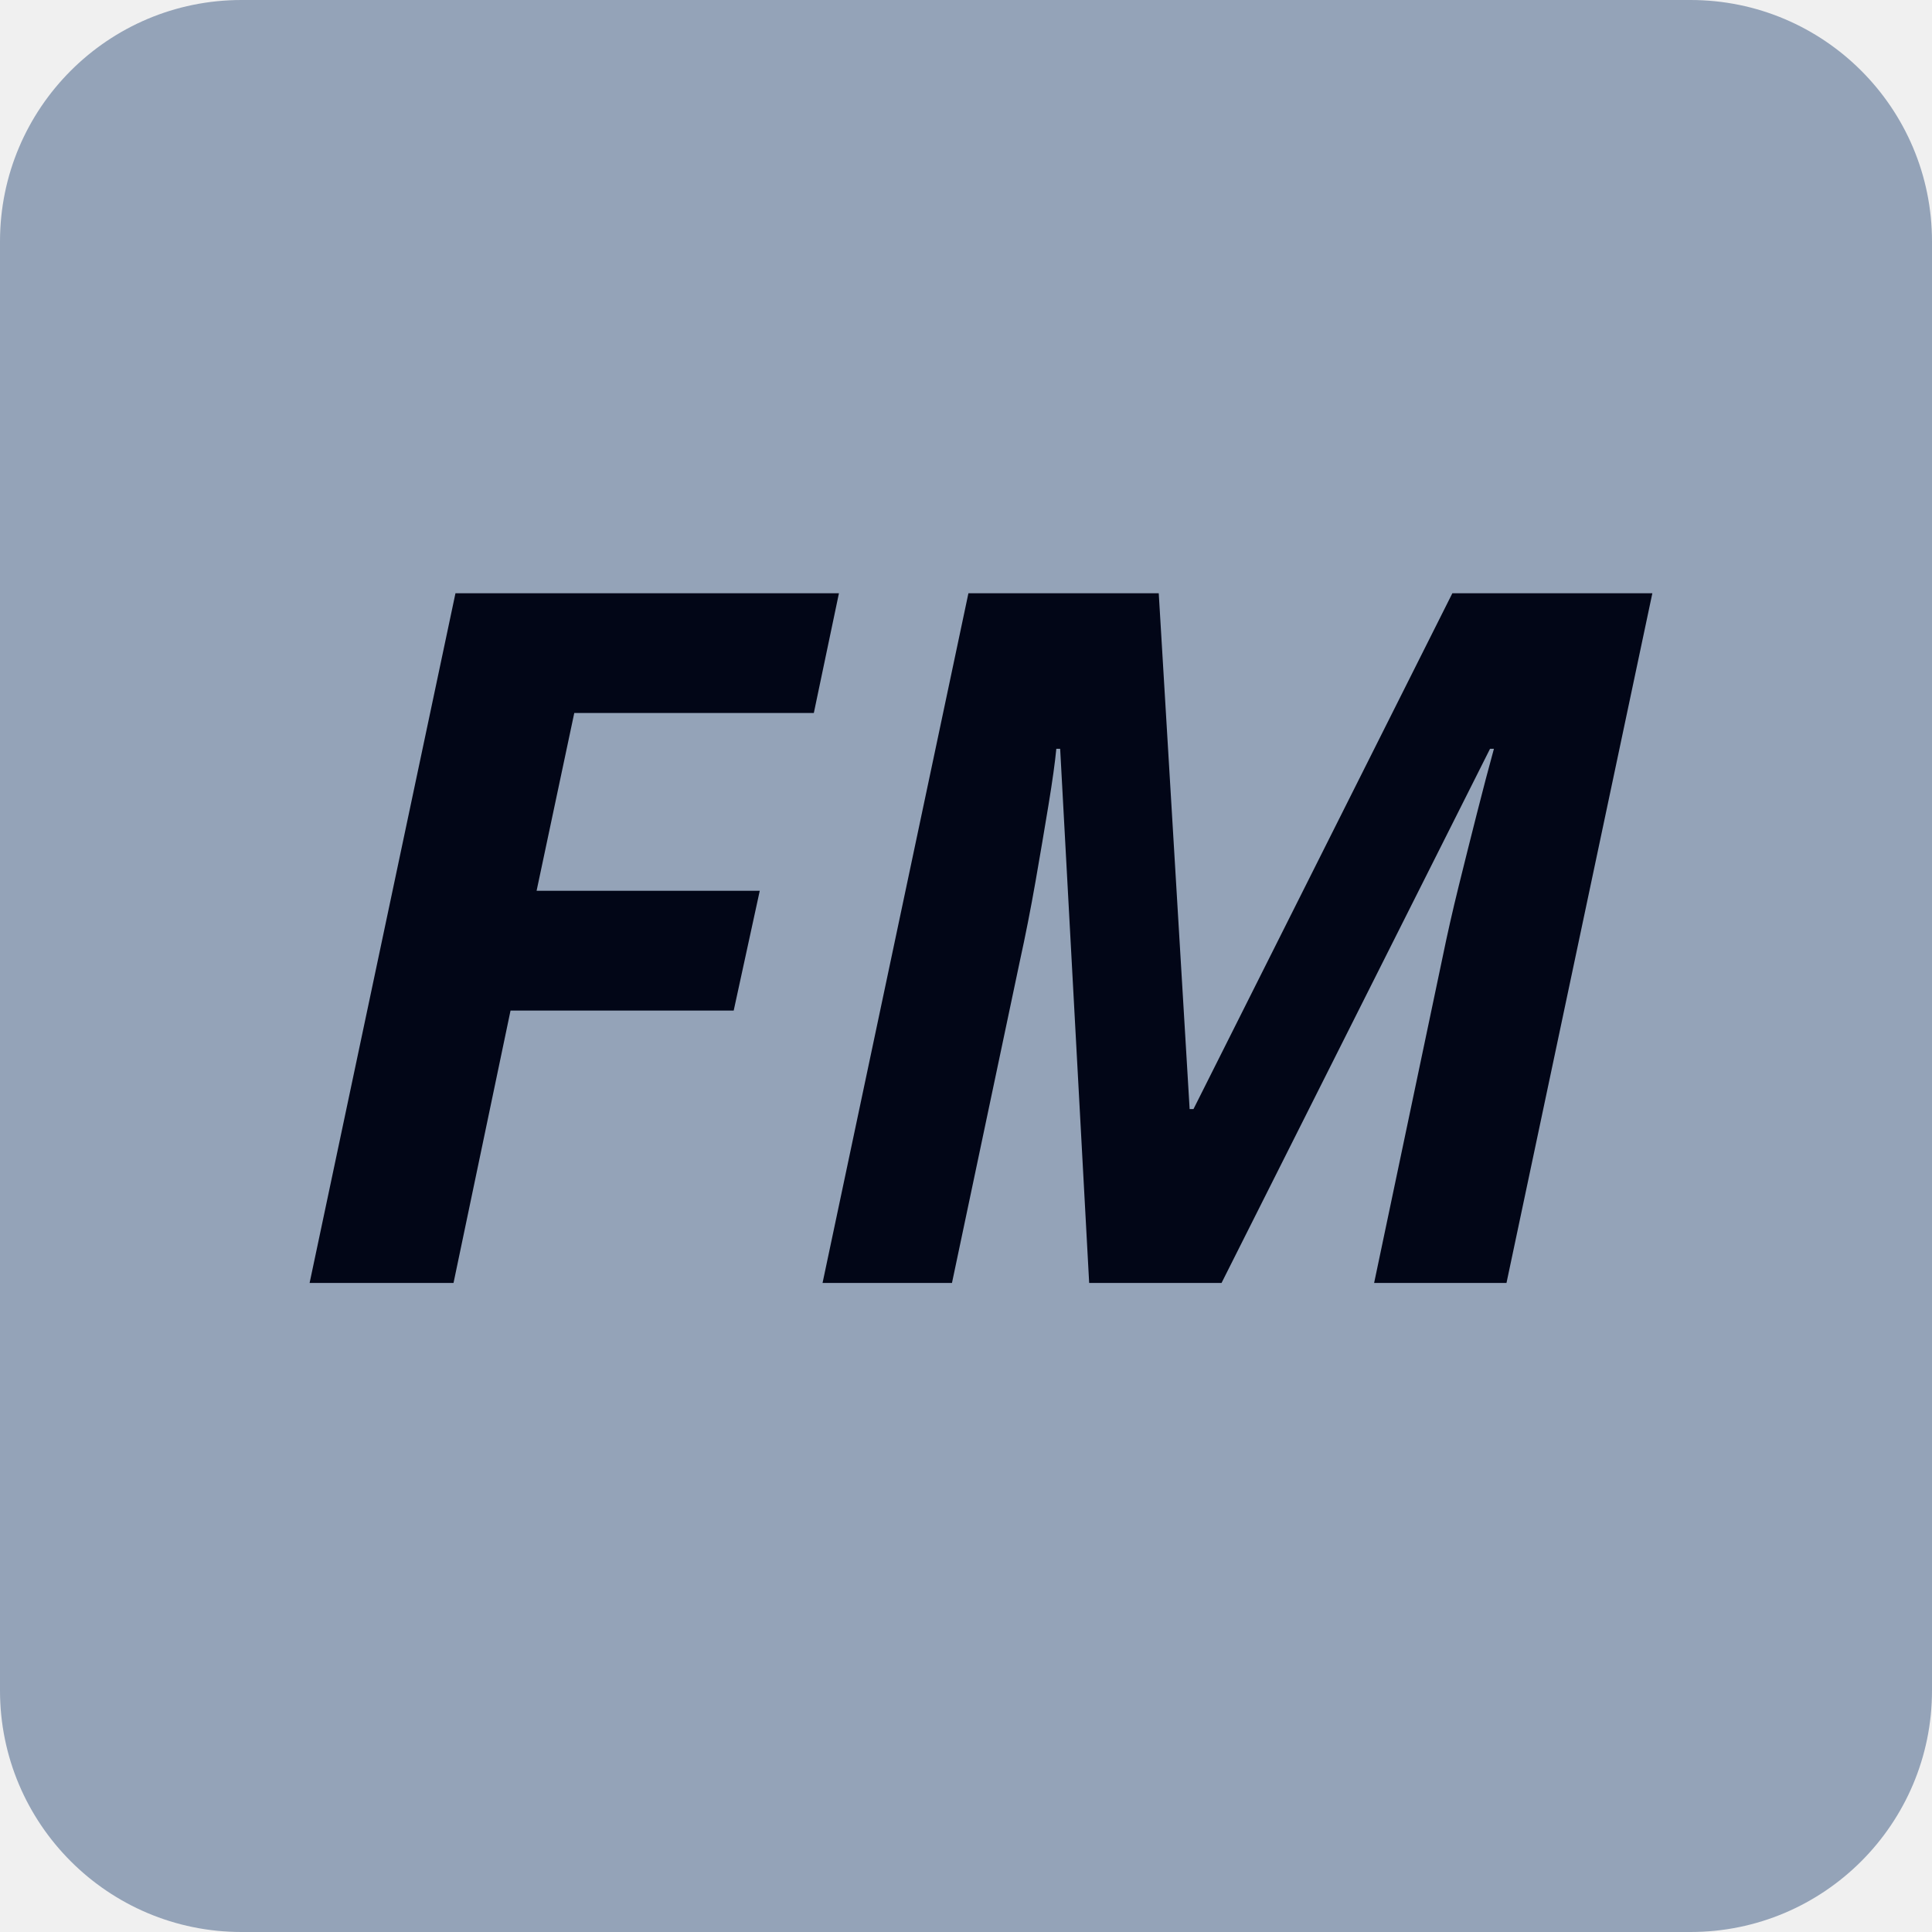
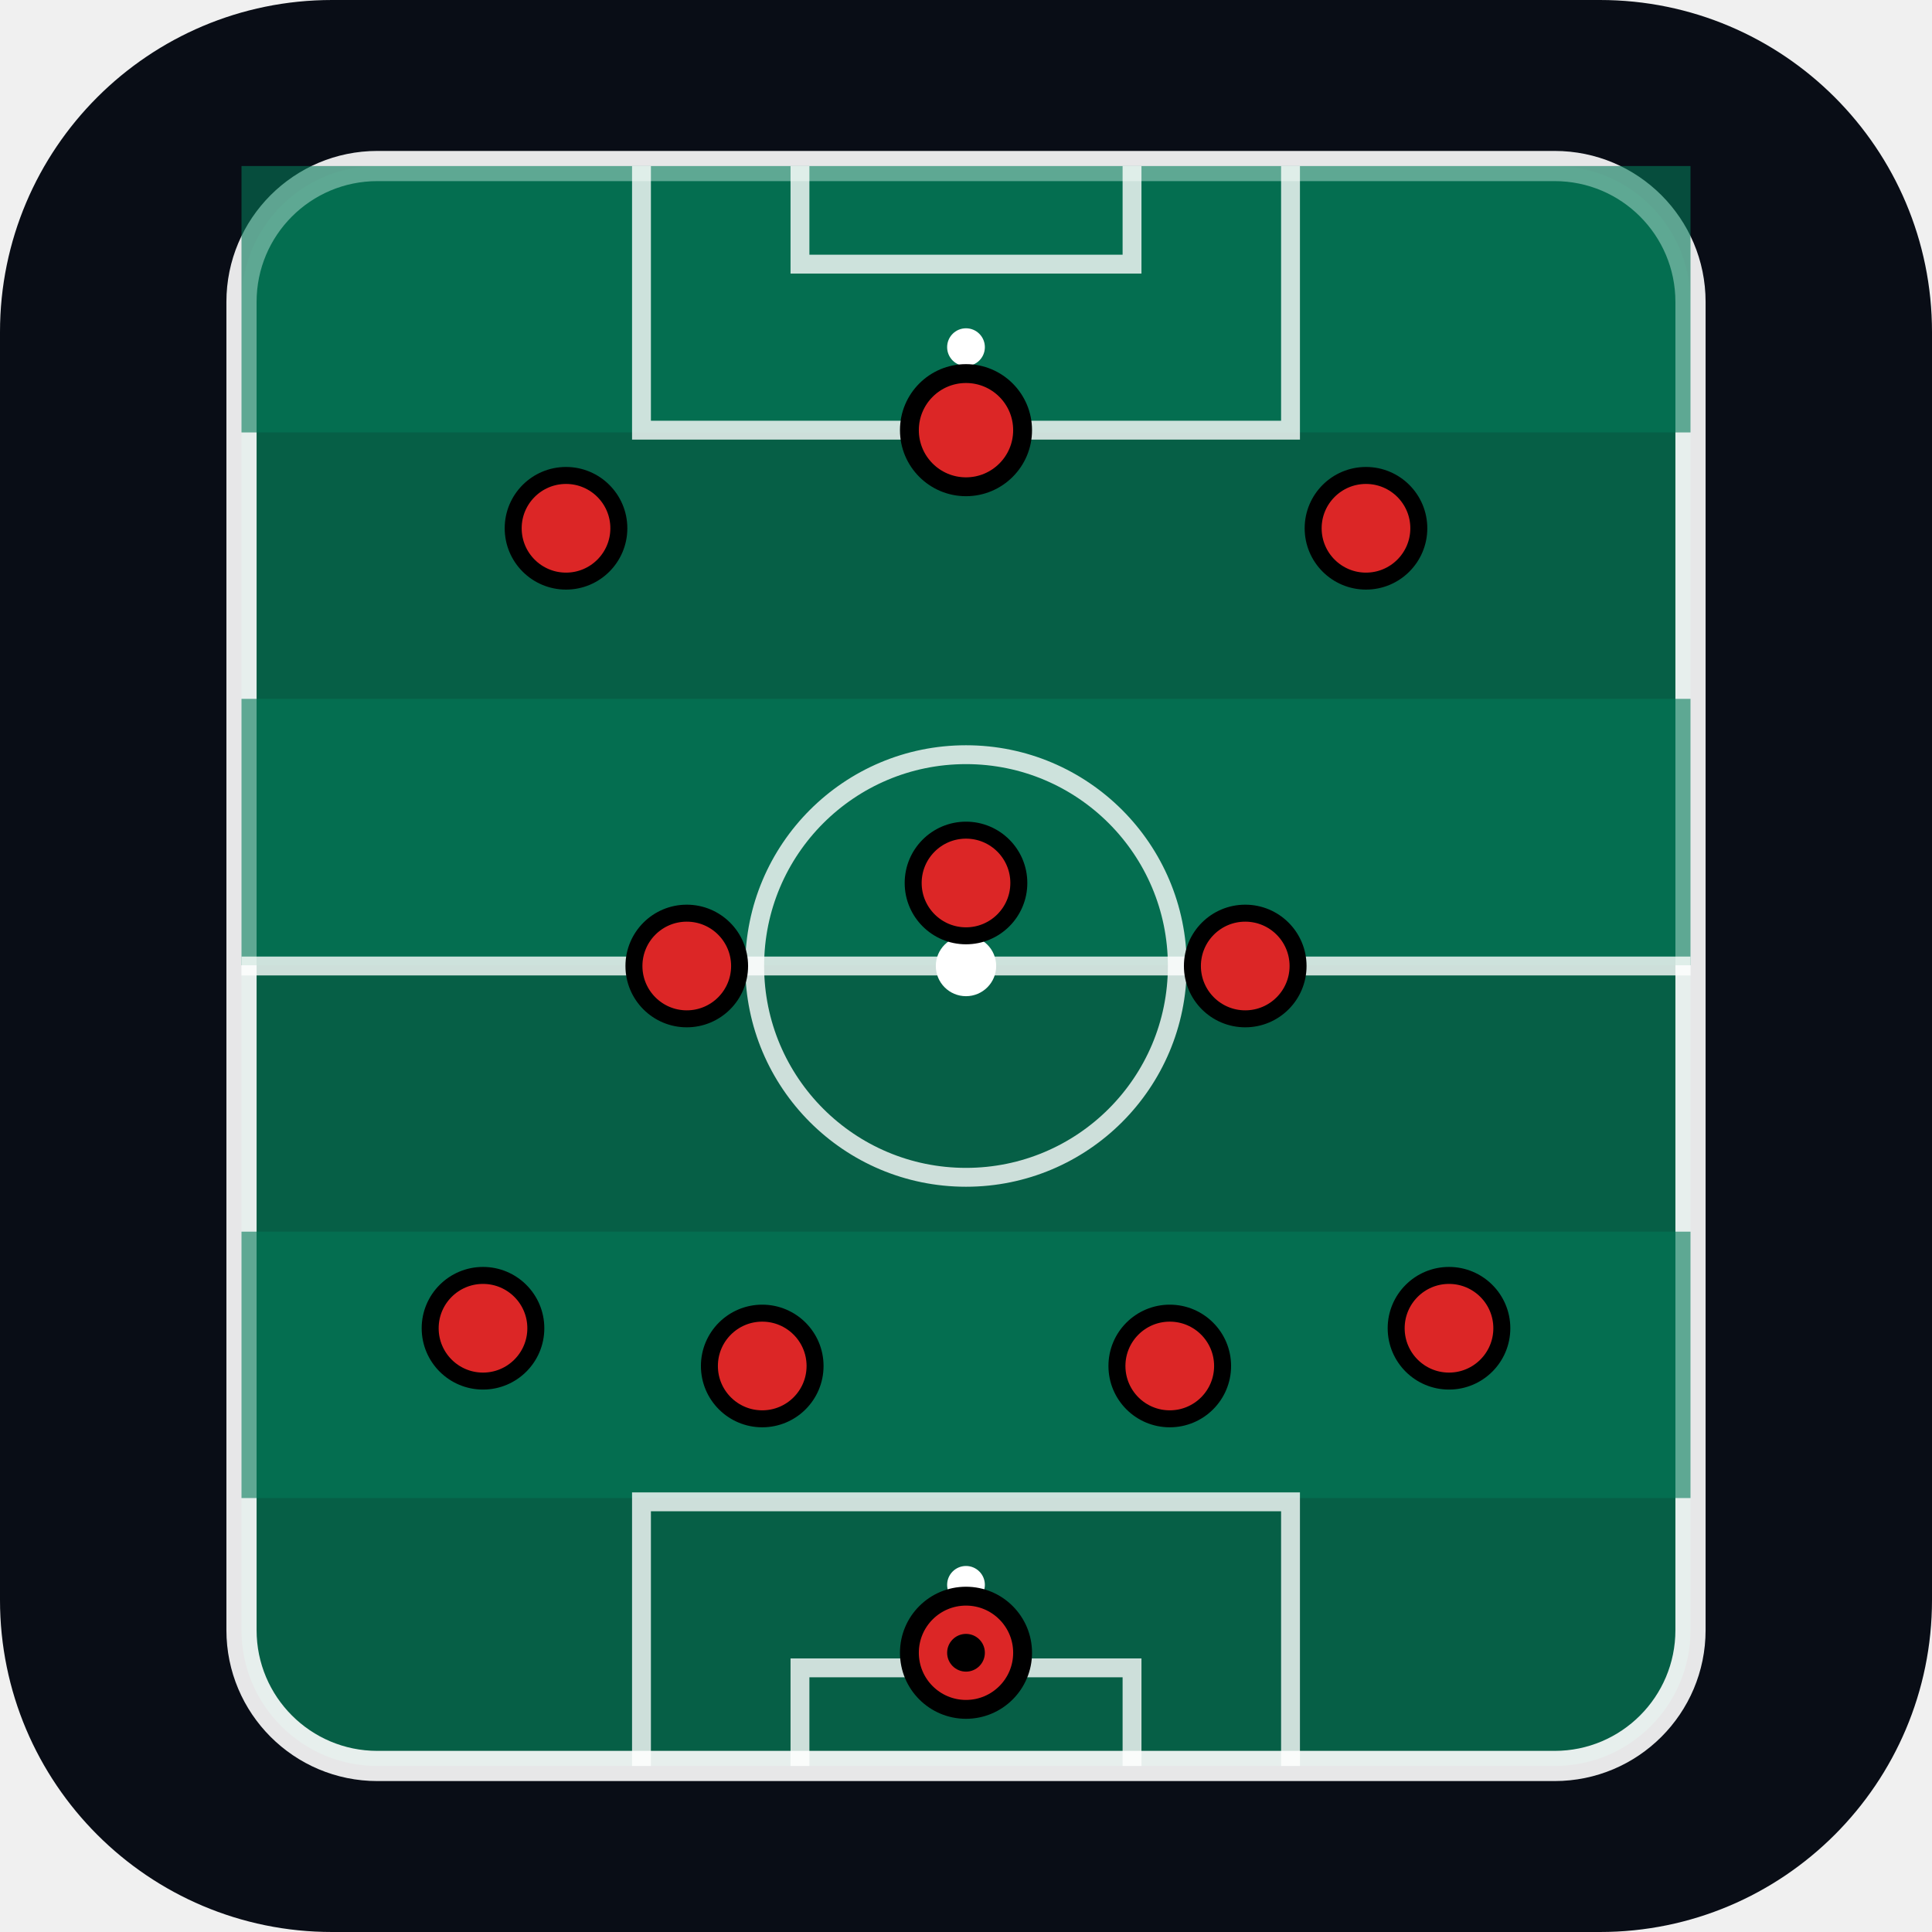
<svg xmlns="http://www.w3.org/2000/svg" viewBox="0 0 512 512">
-   <rect width="512" height="512" rx="64" fill="#94a3b8" />
-   <text x="256" y="340" font-family="system-ui, sans-serif" font-size="256" font-weight="900" text-anchor="middle" fill="#020617" font-style="italic">FM</text>
+   <rect width="512" height="512" rx="88" fill="#090d16" />
+   <rect x="64" y="44" width="384" height="424" rx="36" fill="#065f46" stroke="#ffffff" stroke-width="8" stroke-opacity="0.9" />
+   <rect x="64" y="44" width="384" height="70.6" fill="#047857" opacity="0.6" />
+   <rect x="64" y="185.2" width="384" height="70.6" fill="#047857" opacity="0.6" />
+   <rect x="64" y="326.4" width="384" height="70.6" fill="#047857" opacity="0.6" />
+   <line x1="64" y1="256" x2="448" y2="256" stroke="#ffffff" stroke-width="5" stroke-opacity="0.8" />
+   <circle cx="256" cy="256" r="56" fill="none" stroke="#ffffff" stroke-width="5" stroke-opacity="0.8" />
+   <circle cx="256" cy="256" r="8" fill="#ffffff" stroke-opacity="0.8" />
+   <path d="M 170 44 V 114 H 342 V 44" fill="none" stroke="#ffffff" stroke-width="5" stroke-opacity="0.8" />
+   <path d="M 212 44 V 70 H 300 V 44" fill="none" stroke="#ffffff" stroke-width="5" stroke-opacity="0.8" />
+   <circle cx="256" cy="92" r="5" fill="#ffffff" />
+   <path d="M 170 468 V 398 H 342 V 468" fill="none" stroke="#ffffff" stroke-width="5" stroke-opacity="0.8" />
+   <path d="M 212 468 V 442 H 300 V 468" fill="none" stroke="#ffffff" stroke-width="5" stroke-opacity="0.8" />
+   <circle cx="256" cy="420" r="5" fill="#ffffff" />
+   <circle cx="256" cy="438" r="15" fill="#dc2626" stroke="#000000" stroke-width="5" />
+   <circle cx="256" cy="438" r="5" fill="#000000" />
+   <circle cx="128" cy="352" r="14" fill="#dc2626" stroke="#000000" stroke-width="4.5" />
+   <circle cx="202" cy="362" r="14" fill="#dc2626" stroke="#000000" stroke-width="4.5" />
+   <circle cx="310" cy="362" r="14" fill="#dc2626" stroke="#000000" stroke-width="4.5" />
+   <circle cx="384" cy="352" r="14" fill="#dc2626" stroke="#000000" stroke-width="4.5" />
+   <circle cx="182" cy="256" r="14" fill="#dc2626" stroke="#000000" stroke-width="4.5" />
+   <circle cx="256" cy="234" r="14" fill="#dc2626" stroke="#000000" stroke-width="4.5" />
+   <circle cx="330" cy="256" r="14" fill="#dc2626" stroke="#000000" stroke-width="4.5" />
+   <circle cx="150" cy="140" r="14" fill="#dc2626" stroke="#000000" stroke-width="4.5" />
+   <circle cx="256" cy="114" r="15" fill="#dc2626" stroke="#000000" stroke-width="5" />
+   <circle cx="362" cy="140" r="14" fill="#dc2626" stroke="#000000" stroke-width="4.5" />
</svg>
